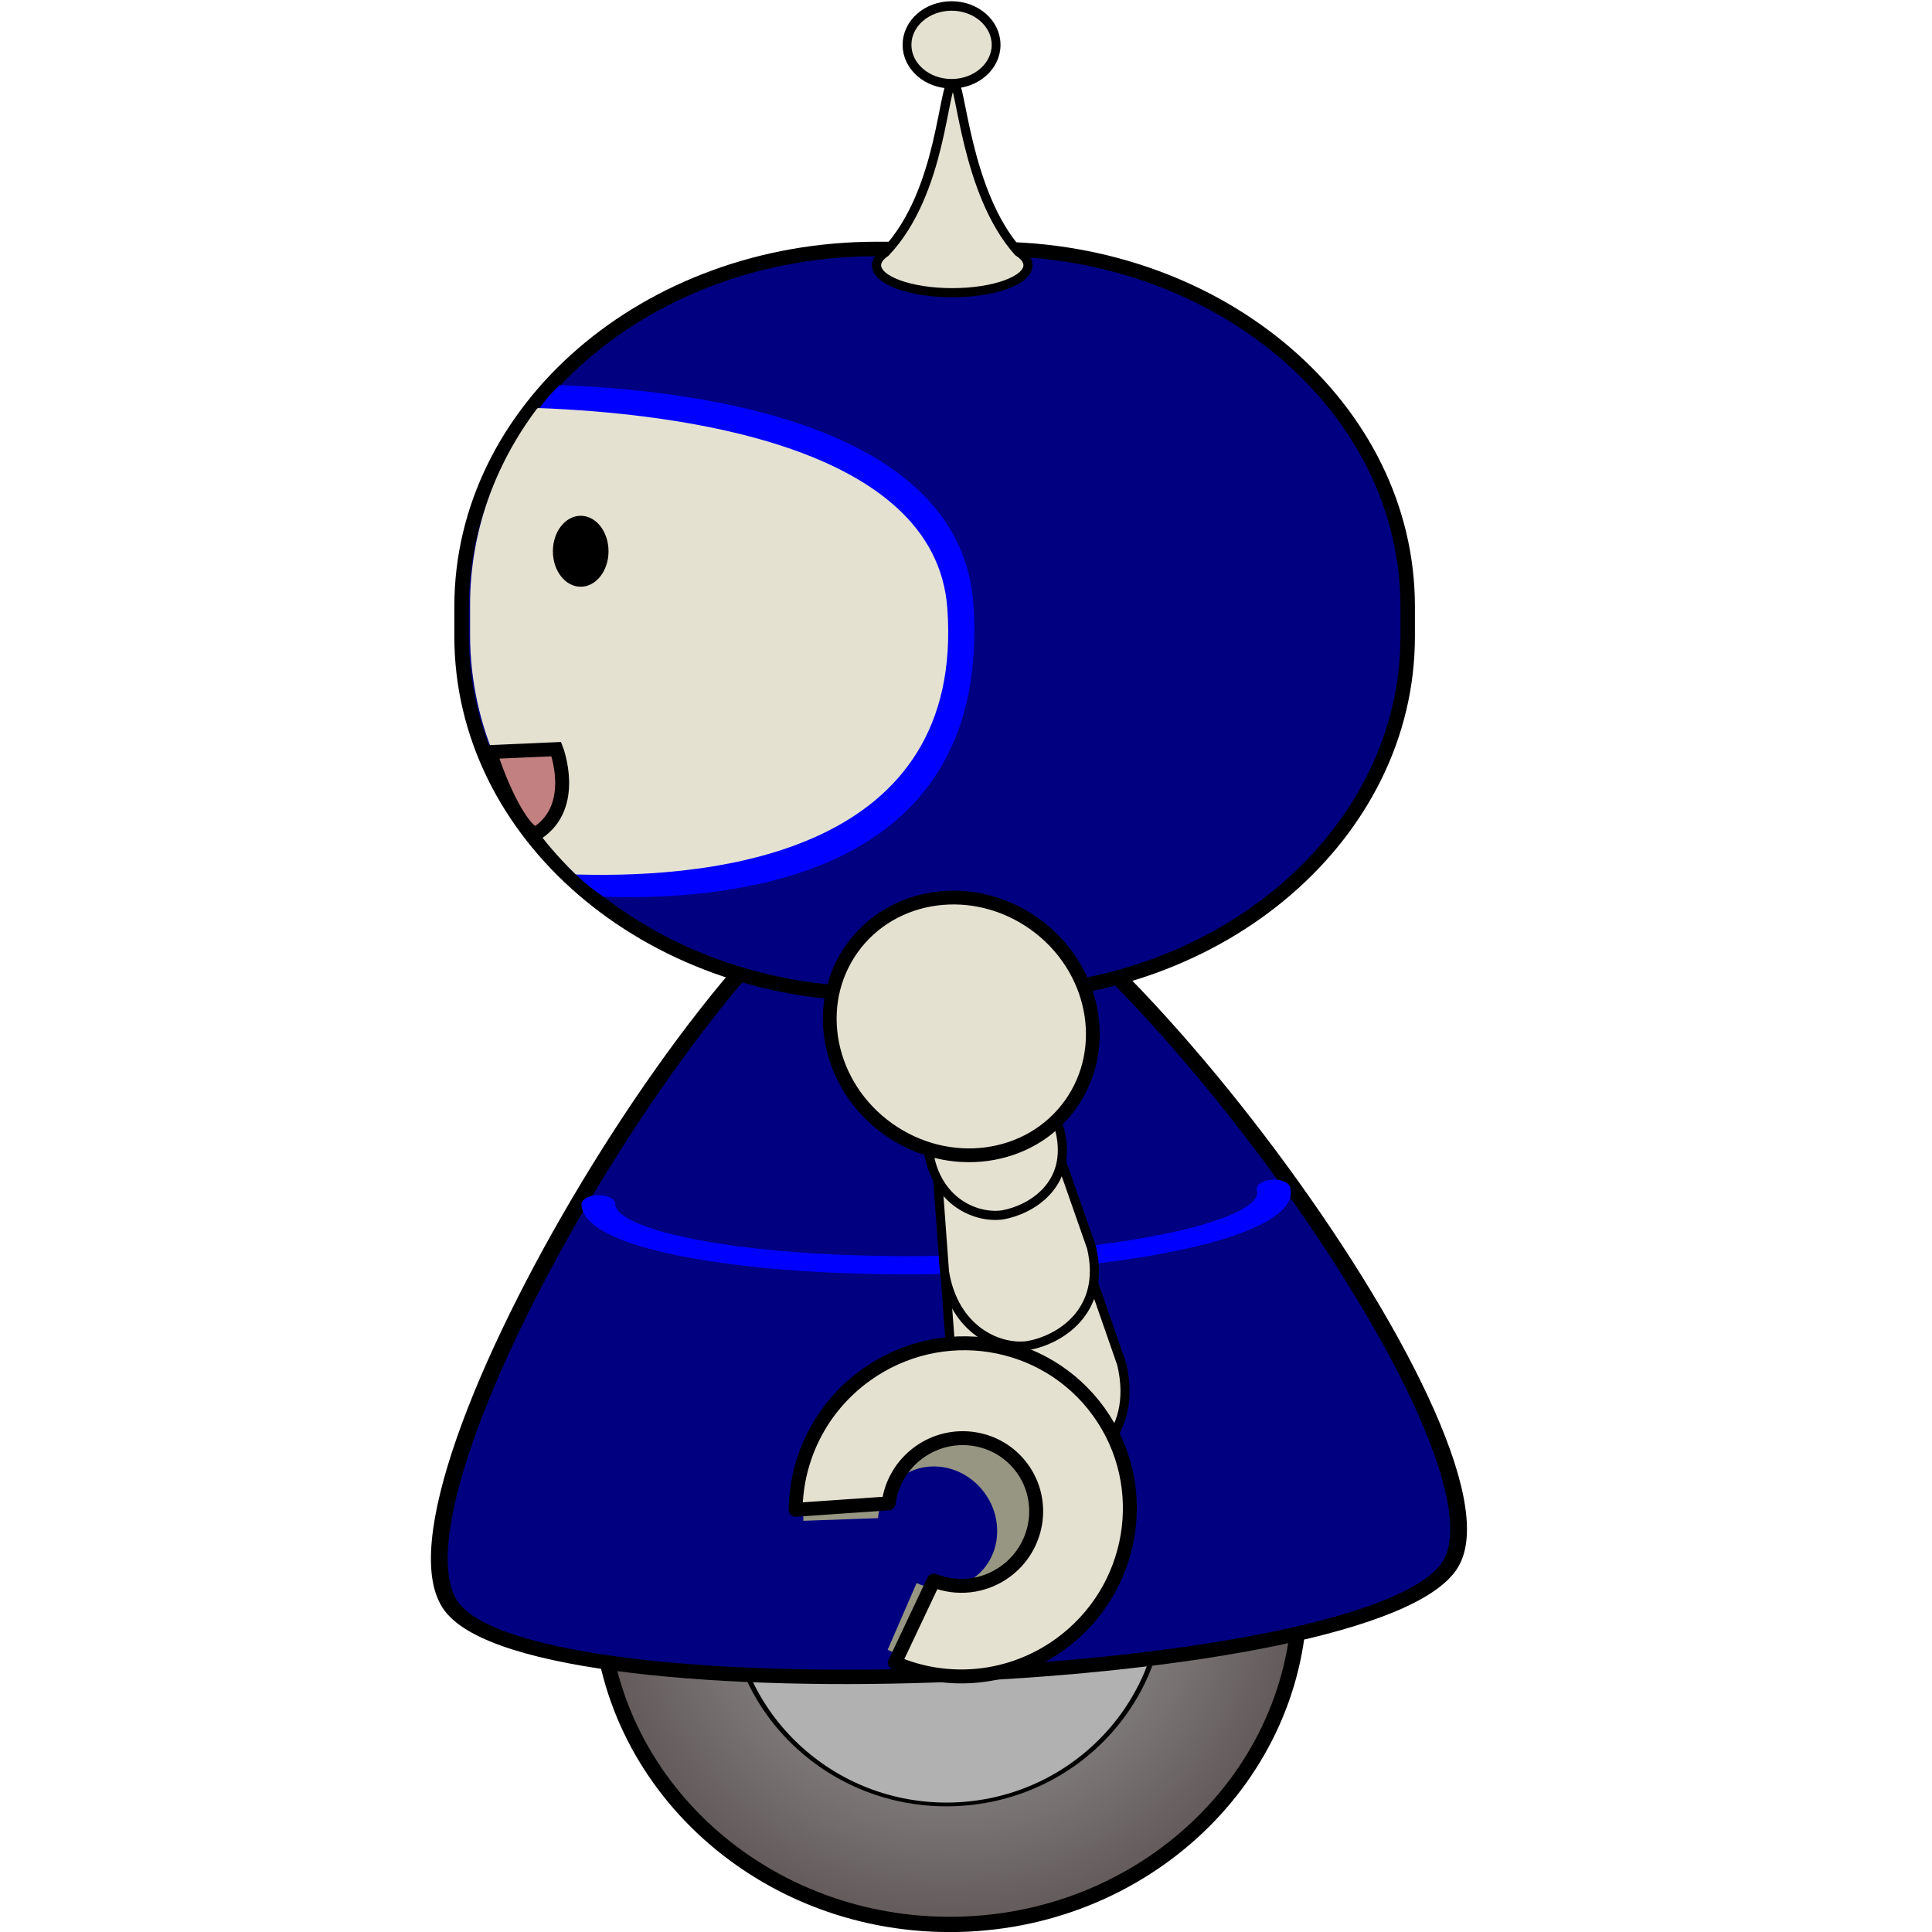
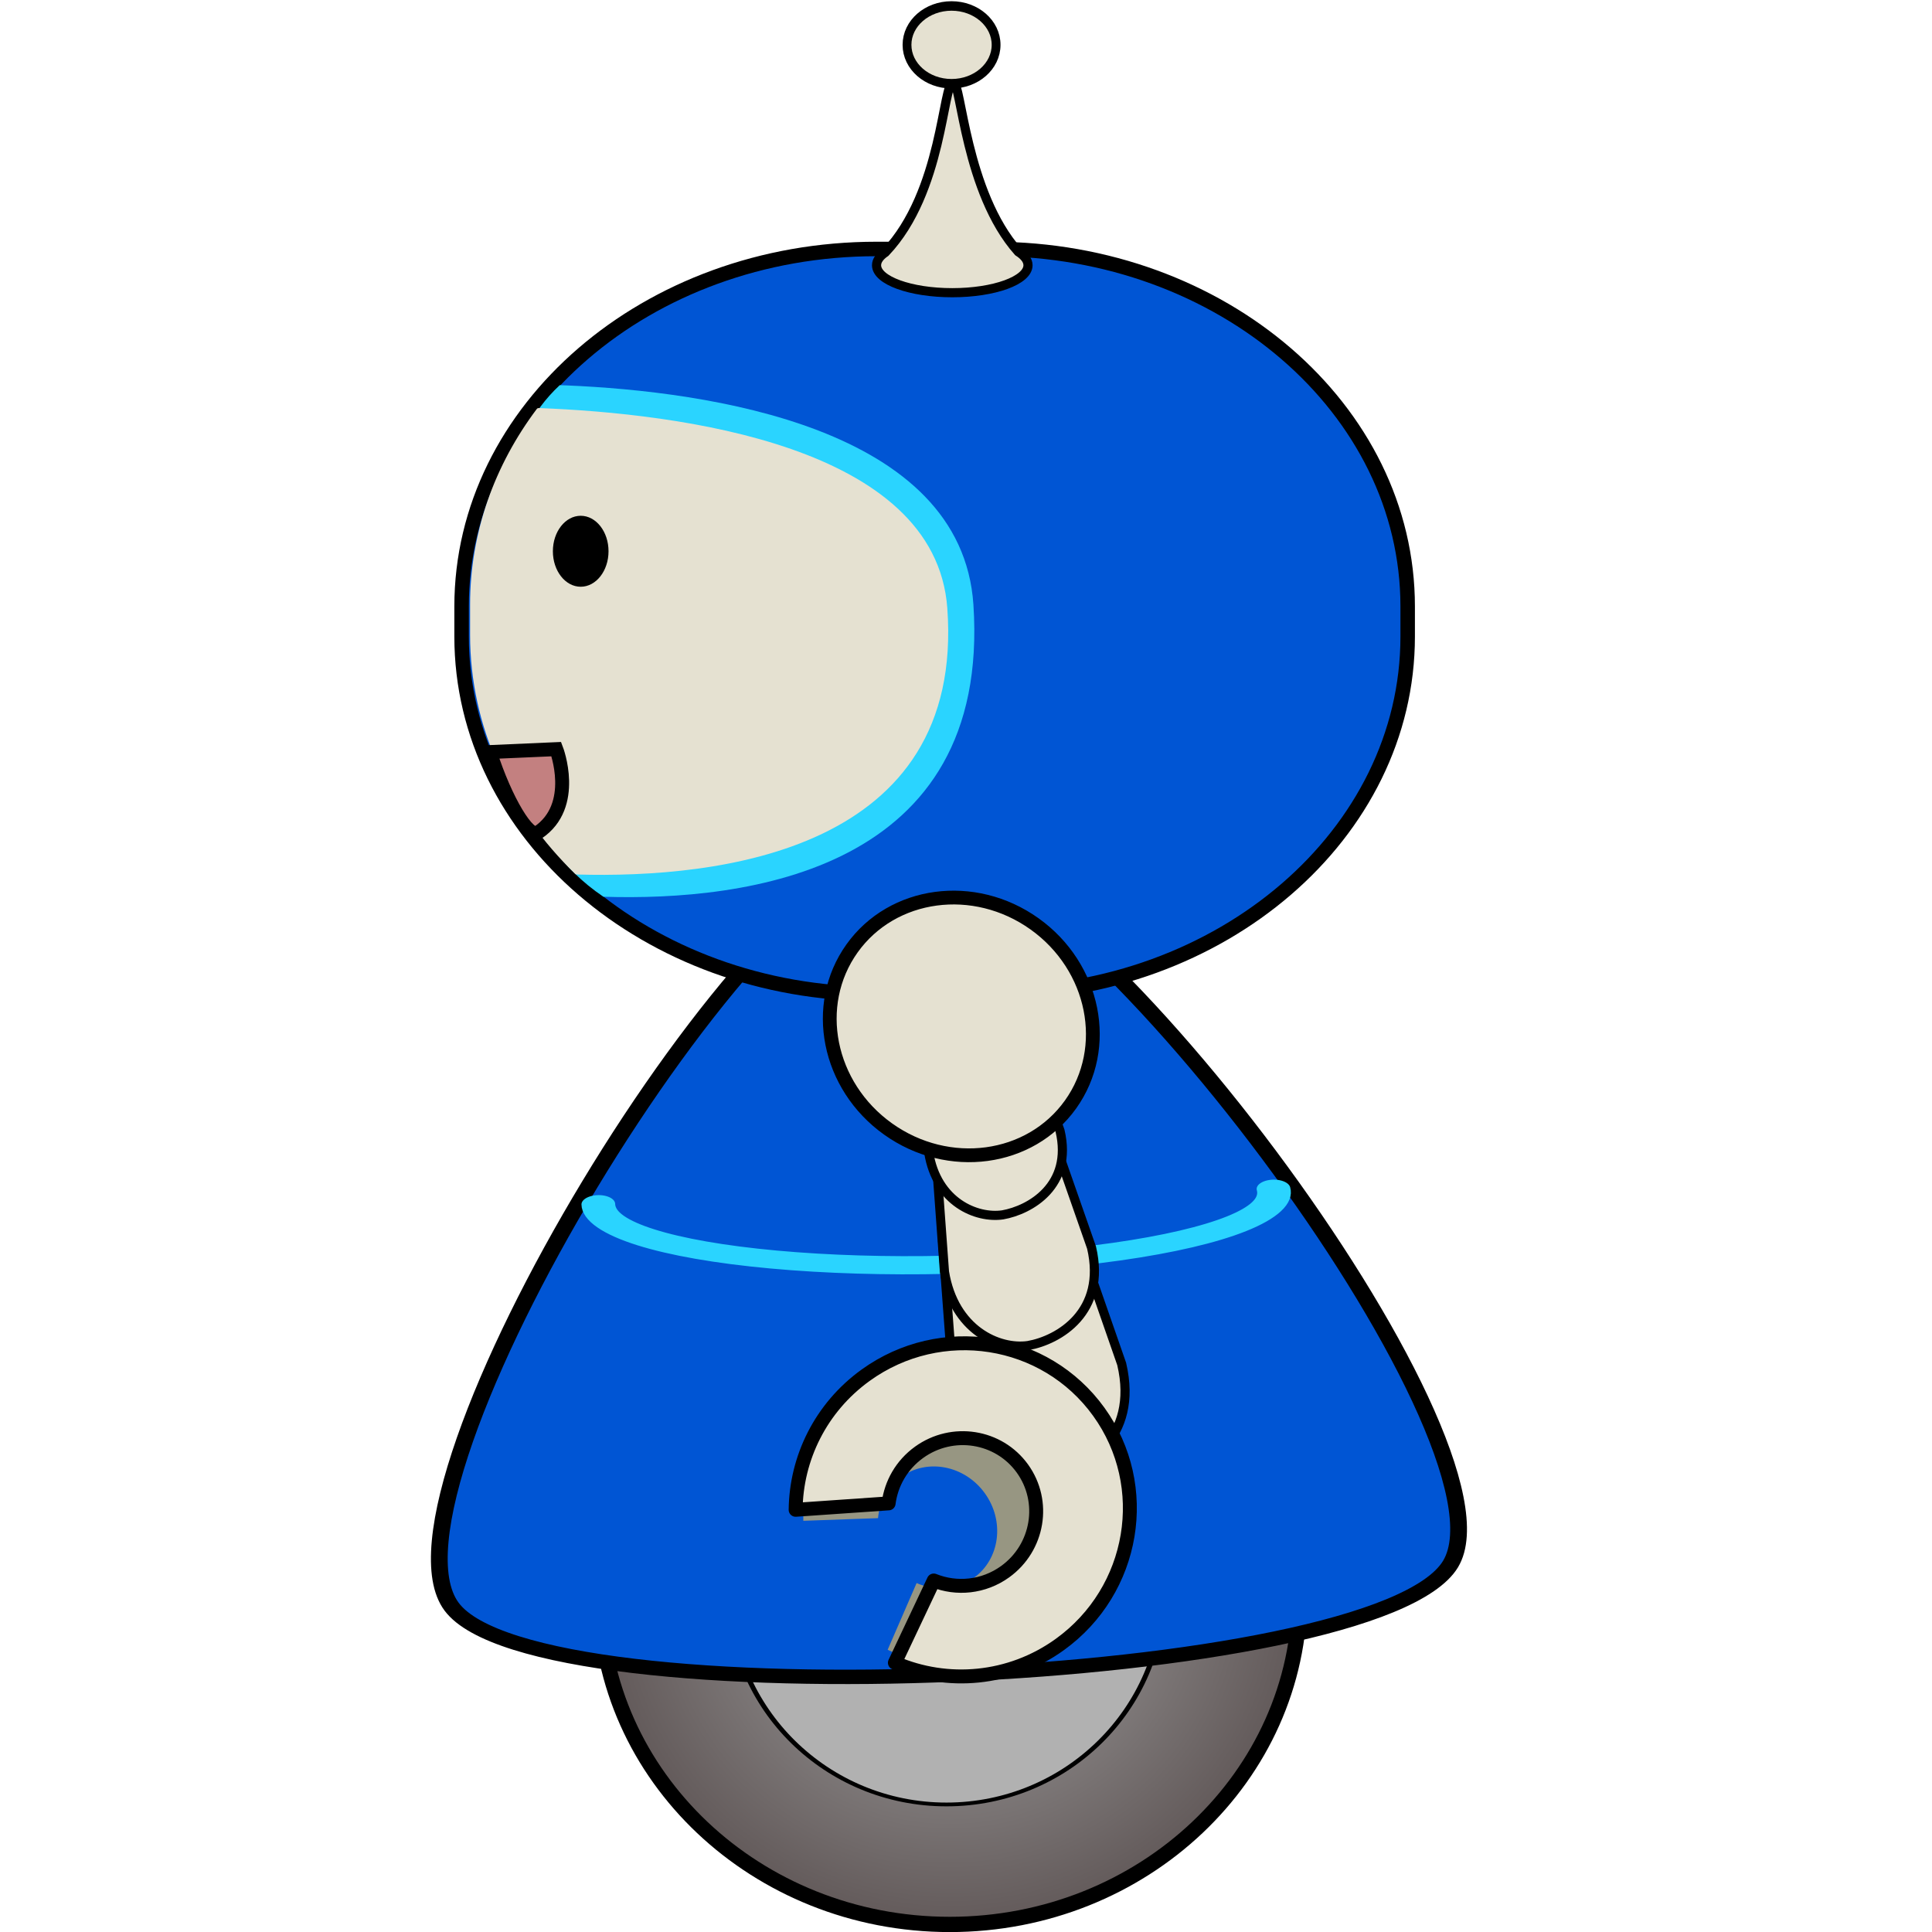
<svg xmlns="http://www.w3.org/2000/svg" id="svg4293" viewBox="0 0 555 555" version="1.1" width="555" height="555">
  <defs id="defs4295">
    <radialGradient id="radialGradient4382" gradientUnits="userSpaceOnUse" cy="1687" cx="396.25" gradientTransform="matrix(1,0,0,0.94545,0,92.017)" r="206.25">
      <stop id="stop4228-6-0-9-9" style="stop-color:#a7a7a7" offset="0" />
      <stop id="stop4230-7-6-9-9" style="stop-color:#5f5656" offset="1" />
    </radialGradient>
  </defs>
  <g id="layer1" transform="translate(-215.83,-302.88)">
    <g id="g890" transform="matrix(-1,0,0,1,976.8803,0)">
      <g transform="matrix(0.43803,0,0,0.43803,177.526,-180.89)" id="g4301-5-9-1-58">
        <ellipse ry="185" rx="196.25" cy="1686.981" cx="396.25" transform="matrix(1.1696,0,0,1.1732,245.8,170.29)" style="fill:url(#radialGradient4382);stroke:#000000;stroke-width:8.537;stroke-linecap:round;stroke-linejoin:round" id="path4224-2-5-2-5" />
        <ellipse ry="90" rx="67.5" cy="-1252.638" cx="-4027.5" transform="matrix(2.1073,0,0,1.5549,9198.6,4095.6)" style="fill:#b1b1b1;fill-rule:evenodd;stroke:#000000;stroke-width:1.591" id="path3862-9-9-6-8-5-7-0-1-9" />
      </g>
      <g transform="matrix(0.99985,0.017582,-0.017582,0.99985,1242,-1125.2)" id="g4070-9">
-         <path transform="matrix(0.4845,0,0,-0.41591,768.91,1379.2)" d="m -3060,-730.495 c -94.817,2.771 -356.313,-421.054 -311.304,-504.554 45.009,-83.5 542.8,-98.049 592.609,-17.32 49.809,80.729 -186.487,519.103 -281.304,521.875 z" style="fill:#000080;fill-rule:evenodd;stroke:#000000;stroke-width:9.94;stroke-linecap:round;stroke-linejoin:round" id="path3884-5-0-4-3-1-0-8-3" />
-         <path transform="matrix(0.32629,0,0,0.176,124.04,1894.6)" d="m -2285,-621.566 a 297.5,108.929 0 0 1 -153.402,95.298 297.5,108.929 0 0 1 -302.006,-2.98 297.5,108.929 0 0 1 -139.16,-98.185" style="fill:none;stroke:#0000ff;stroke-width:29.66;stroke-linecap:round;stroke-linejoin:round" id="path5436-1-4-1-9-1-4-7" />
+         <path transform="matrix(0.4845,0,0,-0.41591,768.91,1379.2)" d="m -3060,-730.495 c -94.817,2.771 -356.313,-421.054 -311.304,-504.554 45.009,-83.5 542.8,-98.049 592.609,-17.32 49.809,80.729 -186.487,519.103 -281.304,521.875 z" style="fill:#0055d4;fill-rule:evenodd;stroke:#000000;stroke-width:9.94;stroke-linecap:round;stroke-linejoin:round" id="path3884-5-0-4-3-1-0-8-3" />
+         <path transform="matrix(0.32629,0,0,0.176,124.04,1894.6)" d="m -2285,-621.566 a 297.5,108.929 0 0 1 -153.402,95.298 297.5,108.929 0 0 1 -302.006,-2.98 297.5,108.929 0 0 1 -139.16,-98.185" style="fill:none;stroke:#2ad4ff;stroke-width:29.66;stroke-linecap:round;stroke-linejoin:round" id="path5436-1-4-1-9-1-4-7" />
      </g>
      <path d="m 453.03,653.92 37.178,6.43 -3.168,42.311 c -3.17,19.354 -17.918,25.878 -27.494,24.5 -10.051,-1.766 -25.738,-11.08 -20.719,-32.451 z" style="fill:#e5e1d1;stroke:#000000;stroke-width:2.628" id="path3991-3-2-8-5-8-4-3-1" />
      <path d="m 459.84,625.95 32.579,5.637 -2.683,36.65 c -2.735,16.762 -15.639,22.387 -24.029,21.176 -8.808,-1.548 -22.569,-9.645 -18.219,-28.151 z" style="fill:#e5e1d1;stroke:#000000;stroke-width:2.628" id="path3991-3-1-9-8-6-2-5-6-4" />
      <path d="m 467.25,597.65 29.086,5.041 -2.079,31.269 c -2.295,14.29 -13.748,19.002 -21.237,17.909 -7.864,-1.383 -20.198,-8.392 -16.479,-24.16 z" style="fill:#e5e1d1;stroke:#000000;stroke-width:2.628" id="path3991-3-11-2-8-1-0-9-8-4" />
      <g transform="translate(1208.4,-2632.1)" id="g4335">
-         <rect x="-851.73" y="3006.5" width="271.78" height="214.03" ry="102.69" rx="119.19" style="fill:#000080;fill-rule:evenodd;stroke:#000000;stroke-width:4.16;stroke-linecap:round;stroke-linejoin:round;stroke-dashoffset:5" id="rect3092-5-6-1-3-9-1-7-3" />
+         <rect x="-851.73" y="3006.5" width="271.78" height="214.03" ry="102.69" rx="119.19" style="fill:#0055d4;fill-rule:evenodd;stroke:#000000;stroke-width:4.16;stroke-linecap:round;stroke-linejoin:round;stroke-dashoffset:5" id="rect3092-5-6-1-3-9-1-7-3" />
        <path d="m -721.19,2958.5 c -2.296,0.138 -3.485,31.722 -18.656,48.79 -1.791,1.147 -2.815,2.473 -2.815,3.885 0,4.357 9.739,7.89 21.753,7.89 12.014,0 21.753,-3.532 21.753,-7.89 0,-1.339 -0.921,-2.602 -2.545,-3.707 -16.531,-17.409 -16.39,-48.592 -19.49,-48.969 z" style="fill:#e5e1d1;stroke:#000000;stroke-width:2.628" id="path4311-2-6-5-0-5-9-3" />
        <ellipse ry="37.5" rx="46.25" cy="-145.138" cx="411.25" transform="matrix(0.27667,0,0,0.29789,-834.48,2991.1)" style="fill:#e5e1d1;fill-rule:evenodd;stroke:#000000;stroke-width:9.155;stroke-linecap:round;stroke-linejoin:round;stroke-dashoffset:5" id="path4251-1-7-2-6-5-7-0" />
-         <path style="fill:#0000ff;fill-rule:evenodd;stroke:none" d="m -610.15,3045.7 c -40.538,1.712 -113.44,11.92 -116.83,63.001 -5.076,76.433 65.216,85.184 106.282,83.885 24.591,-16.492 29.607,-46.372 29.607,-75.443 v -9.593 c 0,-22.842 -0.316,-46.335 -17.045,-61.919 z" id="rect3092-5-6-1-3-9-1-9-1-0-9" />
+         <path style="fill:#2ad4ff;fill-rule:evenodd;stroke:none" d="m -610.15,3045.7 c -40.538,1.712 -113.44,11.92 -116.83,63.001 -5.076,76.433 65.216,85.184 106.282,83.885 24.591,-16.492 29.607,-46.372 29.607,-75.443 v -9.593 c 0,-22.842 -0.316,-46.335 -17.045,-61.919 z" id="rect3092-5-6-1-3-9-1-9-1-0-9" />
        <path style="fill:#e5e1d1;fill-rule:evenodd;stroke:#e5e1d1;stroke-width:1.2;stroke-linecap:round;stroke-linejoin:round;stroke-miterlimit:4;stroke-dasharray:none;stroke-dashoffset:5" d="m -602.05,3052.8 c -40.538,1.546 -113.44,10.766 -116.83,56.904 -5.076,69.035 64.804,77.063 105.87,75.89 18.689,-18.119 30.019,-42.008 30.019,-68.265 v -8.665 c 0,-20.632 -6.992,-39.805 -19.055,-55.863 z" id="rect3092-5-6-1-3-9-1-9-6-5" />
        <path style="fill:#c38080;stroke:#000000;stroke-width:4;stroke-linecap:round;stroke-miterlimit:4;stroke-dasharray:none" d="m -588.091,3151.019 c -4.498,14.09 -11.136,24.908 -13.75,23.158 -11.562,-7.742 -5.316,-23.992 -5.316,-23.992 l 19.066,0.834" id="path3882-3-0-4-1-8-2-4-5" />
        <ellipse ry="90" rx="67.5" cy="-1252.638" cx="-4027.5" transform="matrix(0.11841,0,0,0.11325,-137.27,3235.2)" style="fill:#000000;fill-rule:evenodd" id="path3862-2-0-3-9-6-4-0-6" />
      </g>
      <ellipse ry="36.205" rx="38.567" cy="768.224" cx="-47.456" transform="matrix(-0.8139631,0.5809167,0.5809167,0.8139631,0,0)" style="fill:#e5e1d1;fill-rule:evenodd;stroke:#000000;stroke-width:3.957;stroke-linecap:round;stroke-linejoin:round;stroke-dashoffset:5" id="path4519-1-5-5-0-3-3" />
      <path d="m 515.18,708.44 c -16.944,-12.214 -41.233,-7.474 -54.251,10.585 -13.018,18.059 -9.834,42.601 7.11,54.815 11.252,8.11 25.74,8.745 38.017,2.968 l -8.317,-19.167 c -5.354,2.359 -11.584,2.004 -16.448,-1.502 -7.511,-5.414 -8.921,-16.292 -3.15,-24.298 5.771,-8.006 16.536,-10.108 24.048,-4.694 3.945,2.844 6.206,7.197 6.63,11.848 l 21.467,0.759 c 0.293,-12.169 -4.917,-23.971 -15.105,-31.315 z" style="fill:#979682;fill-rule:evenodd" id="path3256-3" />
      <path d="m 512.37,697.93 c -21.584,-15.558 -51.564,-10.851 -66.963,10.512 -15.399,21.363 -10.385,51.294 11.198,66.851 14.332,10.331 32.364,11.726 47.373,5.242 l -11.162,-23.627 c -6.552,2.633 -14.309,1.934 -20.505,-2.532 -9.568,-6.897 -11.788,-20.163 -4.962,-29.633 6.826,-9.47 20.114,-11.558 29.682,-4.662 5.026,3.622 8.023,9.004 8.749,14.669 l 26.71,1.847 c -0.161,-14.761 -7.143,-29.312 -20.122,-38.667 z" style="fill:#e5e1d1;fill-rule:evenodd;stroke:#000000;stroke-width:4;stroke-linecap:round;stroke-linejoin:round" id="path3256" />
    </g>
  </g>
</svg>
